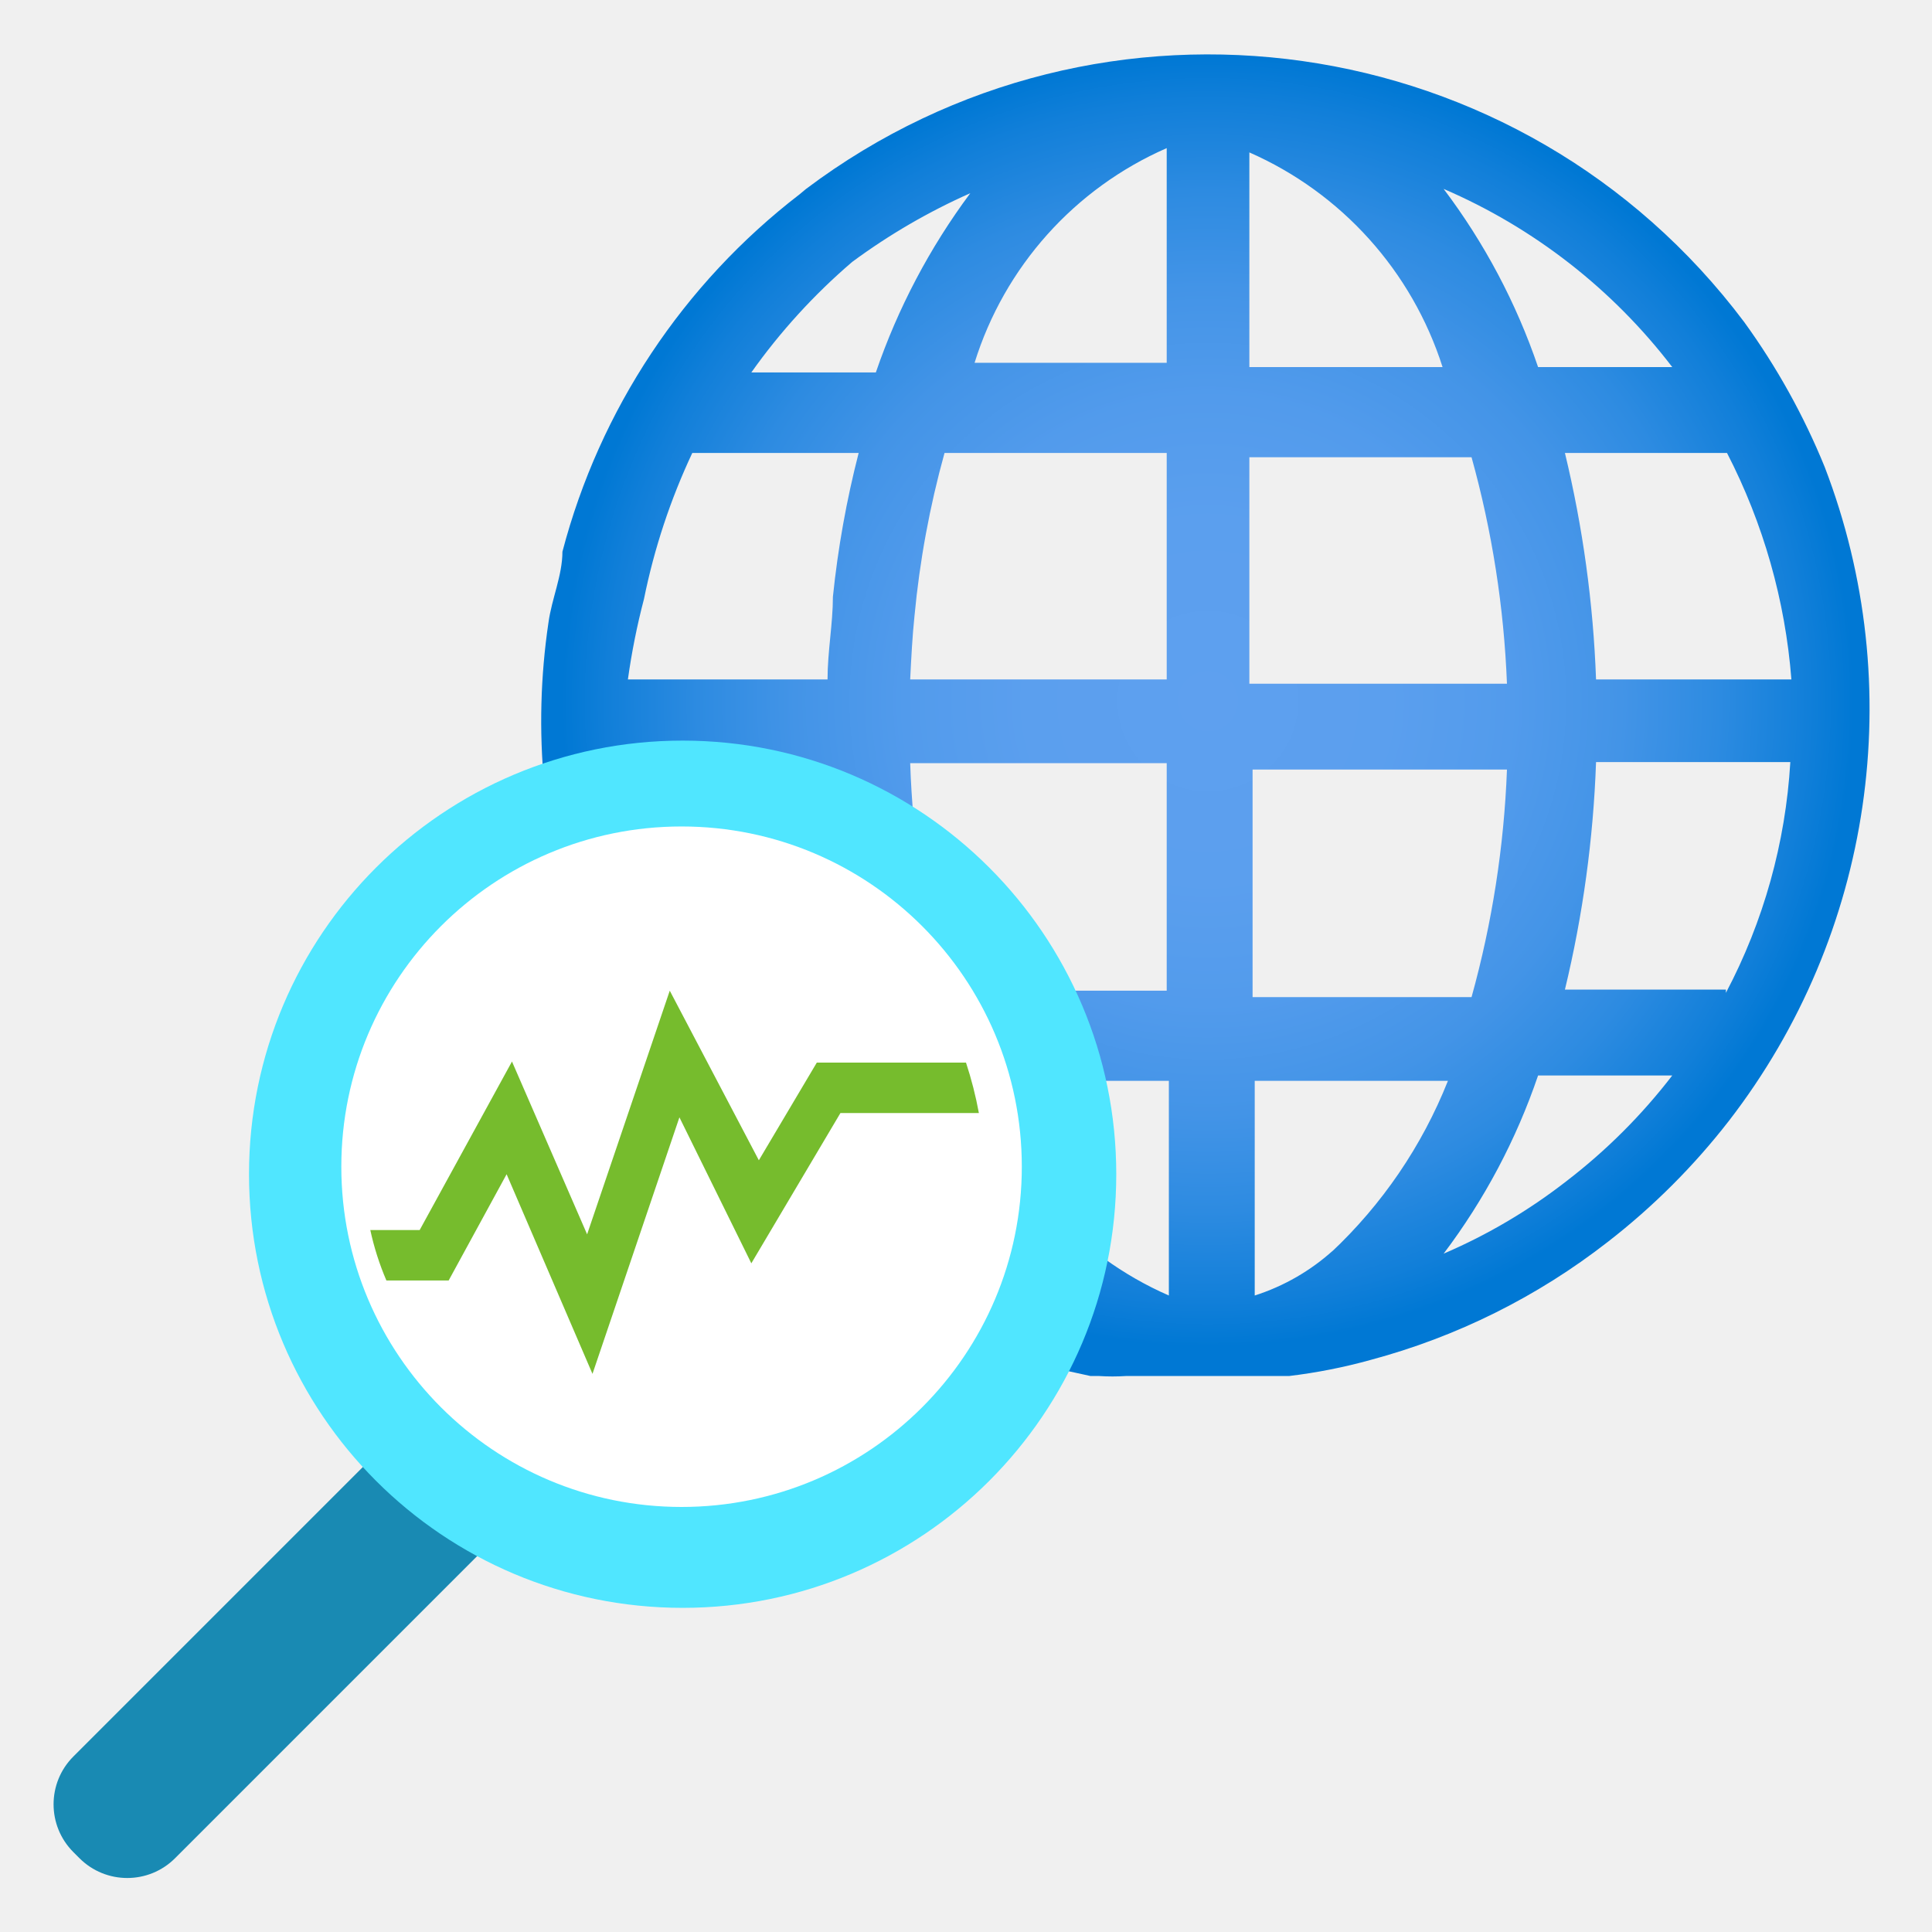
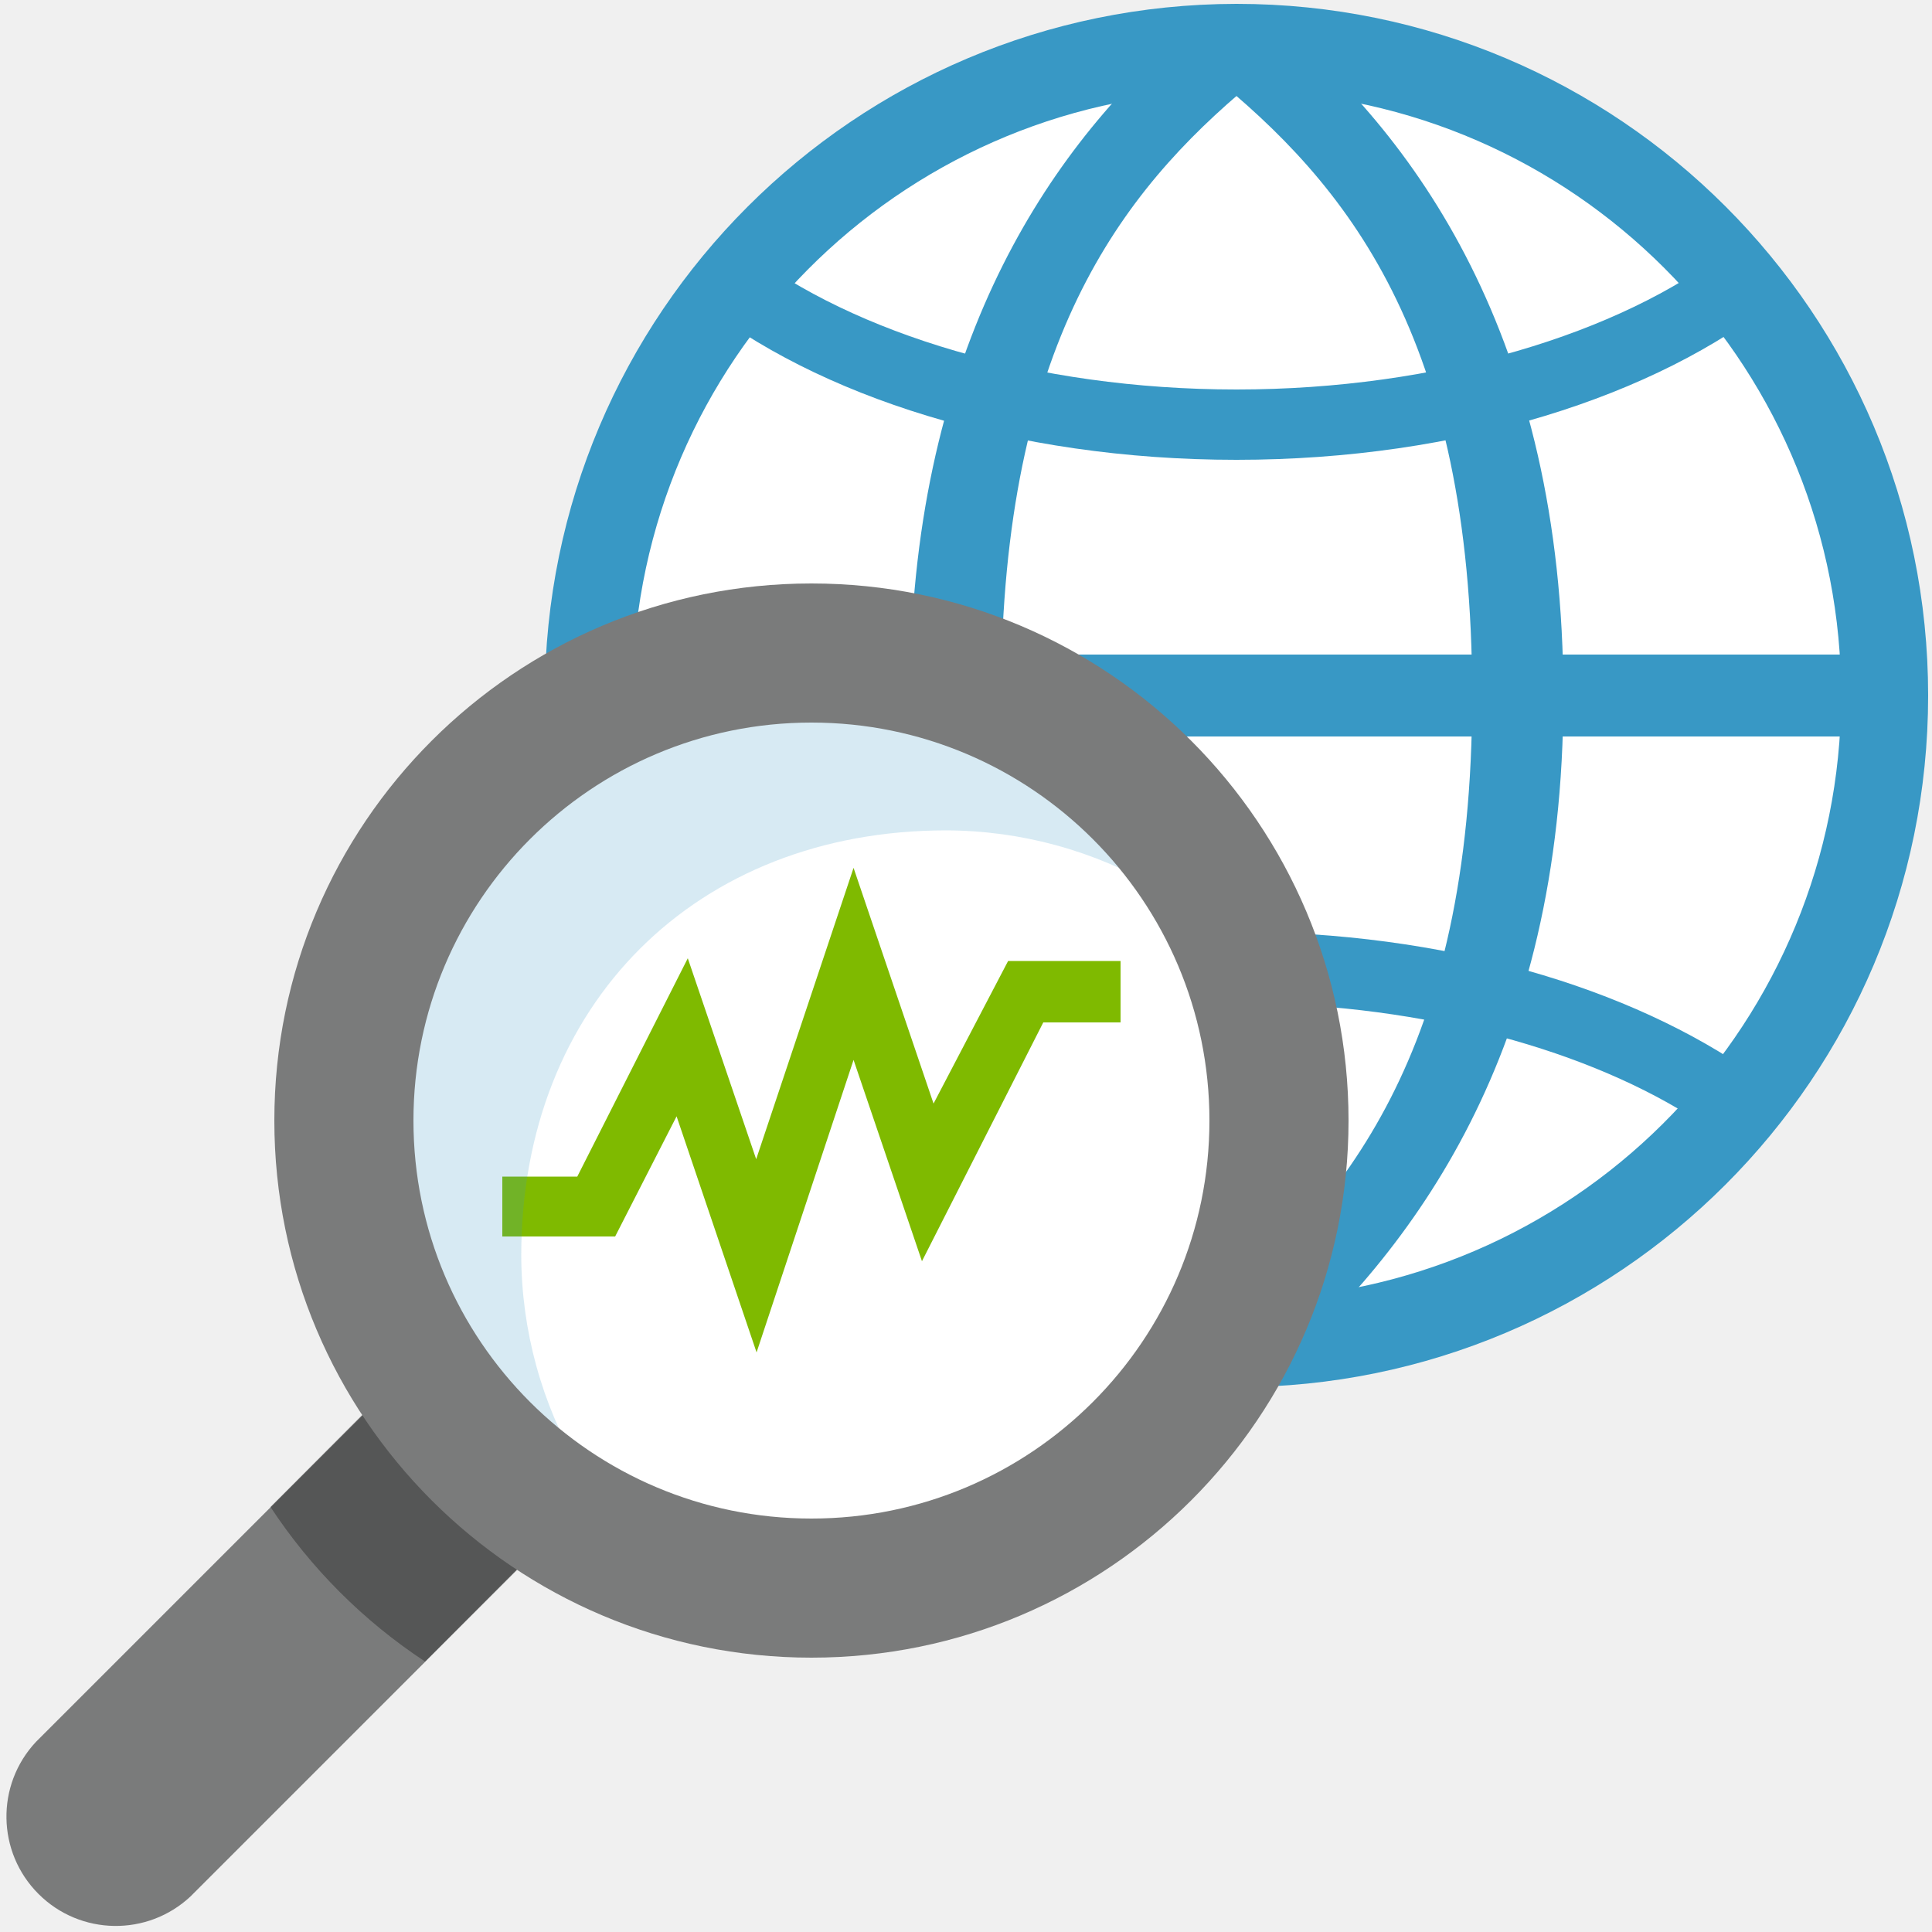
- <svg xmlns="http://www.w3.org/2000/svg" id="aca4def4-7046-48a7-83fb-780b9f6d65ac" data-name="fluent_icons" width="18" height="18" viewBox="0 0 18 18">
+ <svg xmlns="http://www.w3.org/2000/svg" id="Layer_1" data-name="Layer 1" viewBox="0 0 50 50">
  <defs>
-     <radialGradient id="ec945175-c80b-46fd-89db-7eac10420933" cx="6.61" cy="45.13" r="6.4" gradientTransform="translate(5.04 -35.89) scale(0.94)" gradientUnits="userSpaceOnUse">
-       <stop offset="0" stop-color="#5ea0ef" />
-       <stop offset="0.28" stop-color="#5b9fee" />
-       <stop offset="0.47" stop-color="#529bec" />
-       <stop offset="0.64" stop-color="#4394e7" />
-       <stop offset="0.79" stop-color="#2d8be1" />
-       <stop offset="0.93" stop-color="#117fd9" />
-       <stop offset="1" stop-color="#0078d4" />
-     </radialGradient>
+     <style>.cls-1{fill:#fff;}.cls-2,.cls-6{fill:#3898c5;}.cls-3{fill:#7a7b7b;}.cls-4{fill:#1d1d1d;opacity:0.4;}.cls-4,.cls-6{isolation:isolate;}.cls-5{fill:#7fba00;}.cls-6{opacity:0.2;}</style>
  </defs>
-   <rect x="-0.15" y="14.53" width="5.89" height="1.34" rx="0.63" transform="translate(-9.93 6.43) rotate(-45)" fill="#198ab3" />
-   <path d="M17,4.35A6.44,6.44,0,0,0,16.25,3,6.24,6.24,0,0,0,7.51,1.76l-.06.05A6.18,6.18,0,0,0,5.24,5.14c0,.22-.1.44-.13.66A6.25,6.25,0,0,0,7,11.26H7a2.09,2.09,0,0,0,.22.2l0,0,.22.18h0a5.76,5.76,0,0,0,.94.6l.1.06.17.07.14.07.15.06.16.06.14.05.2.06.11,0,.29.08h0l.32.07h.08a1.9,1.9,0,0,0,.25,0l.1,0h1.07l.23,0h0l.12,0a5.1,5.1,0,0,0,.76-.15h0a6.2,6.2,0,0,0,2.21-1.1,6.36,6.36,0,0,0,1.13-1.13A6.28,6.28,0,0,0,17,4.35Zm-1.45-.93H14.33a5.92,5.92,0,0,0-.88-1.66A5.34,5.34,0,0,1,15.58,3.42Zm-3.91-2a3.27,3.27,0,0,1,1.8,2h-1.8Zm0,2.84h2.07a9.23,9.23,0,0,1,.33,2.11h-2.4Zm0,2.91h2.4a9.23,9.23,0,0,1-.33,2.12H11.67V7.13ZM8.52,5.74A8.73,8.73,0,0,1,8.8,4.22h2.07V6.33H8.48C8.49,6.13,8.5,5.93,8.52,5.74Zm2.35-4.36v2H9.08A3.23,3.23,0,0,1,10.87,1.38ZM7.94,2.44l0,0a5.83,5.83,0,0,1,1.1-.64,6.12,6.12,0,0,0-.88,1.67H7A5.68,5.68,0,0,1,7.94,2.44ZM6.45,4.22H8a9.11,9.11,0,0,0-.24,1.34c0,.25-.05.51-.05.77H5.85A6.46,6.46,0,0,1,6,5.58,6,6,0,0,1,6.45,4.22Zm-.6,2.91H7.68A9.35,9.35,0,0,0,8,9.25H6.45A5.36,5.36,0,0,1,5.85,7.13ZM7,10.07l0,0H8.21a5.92,5.92,0,0,0,.88,1.66A5.31,5.31,0,0,1,7,10.07Zm3.89,2a3.23,3.23,0,0,1-1.79-2h1.79Zm0-2.84H8.8a9.24,9.24,0,0,1-.32-2.12h2.39V9.25Zm1.53,2.42a2,2,0,0,1-.73.42v-2h1.8A4.44,4.44,0,0,1,12.4,11.67ZM14.6,11h0a5.19,5.19,0,0,1-1.15.68,5.92,5.92,0,0,0,.88-1.66h1.25A5.35,5.35,0,0,1,14.6,11Zm1.48-1.78h-1.5a10.64,10.64,0,0,0,.29-2.12h1.81A5.27,5.27,0,0,1,16.08,9.25ZM14.87,6.33a10.64,10.64,0,0,0-.29-2.11h1.51a5.54,5.54,0,0,1,.6,2.11Z" fill="url(#ec945175-c80b-46fd-89db-7eac10420933)" />
-   <circle cx="6.36" cy="10.94" r="4.04" fill="#50e6ff" />
-   <circle cx="6.35" cy="10.87" r="3.17" fill="#fff" />
-   <path d="M4.72,10.94l.8,1.86.81-2.39L7,11.77l.83-1.4H9.12A3.57,3.57,0,0,0,9,9.9H7.61l-.54.91L6.24,9.23,5.47,11.5l-.7-1.61-.86,1.57H3.45a2.57,2.57,0,0,0,.15.47h.58Z" fill="#76bc2d" />
+   <path class="cls-1" d="M31.9,1.1A16.91,16.91,0,0,0,15,17.58a12.89,12.89,0,0,1,17.46,17.3A16.89,16.89,0,0,0,31.9,1.1Z" />
+   <path class="cls-2" d="M32.87,35.6c3.67-3.22,7.59-8.33,7.59-17.59S36.6,3.44,32.83.4L31.3,1.9C34.83,4.75,38.1,8.67,38.1,18s-3.37,13.11-6.83,16.14Z" />
+   <rect class="cls-2" x="16.11" y="16.94" width="31.78" height="2.12" />
+   <path class="cls-2" d="M32,10.08c-5.21,0-9.92-1.45-12.73-3.62L18,7.74c3.13,2.52,8.23,4.16,14,4.16s10.87-1.65,14-4.16L44.73,6.46C41.92,8.63,37.21,10.08,32,10.08Z" />
+   <path class="cls-3" d="M10.93,35.08l-10,10h0a2.83,2.83,0,0,0,4,4h0l10-10Z" />
+   <path class="cls-4" d="M7,39a14,14,0,0,0,4,4l2.61-2.62-4-4Z" />
+   <circle class="cls-1" cx="20.73" cy="28.9" r="9" />
+   <circle class="cls-1" cx="21" cy="29" r="11" />
+   <path class="cls-2" d="M25.92,17.08C26.14,8.41,29.29,4.65,32.7,1.9L31.17.4c-3.54,2.86-7.16,7.72-7.58,16A12.78,12.78,0,0,1,25.92,17.08Z" />
+   <path class="cls-2" d="M32.94,24.13A12.78,12.78,0,0,1,33.53,26c4.59.25,8.67,1.61,11.2,3.57L46,28.26C43,25.89,38.32,24.3,32.94,24.13Z" />
+   <path class="cls-2" d="M32,.1A17.92,17.92,0,0,0,14.1,18s0,.07,0,.11A12.88,12.88,0,0,1,16.4,17,15.64,15.64,0,1,1,33,33.6a12.88,12.88,0,0,1-1.15,2.3H32A17.9,17.9,0,1,0,32,.1Z" />
+   <path class="cls-5" d="M19.58,35l-2.07-6.11L15.92,32H13V30.45h1.94l2.86-5.65L19.57,30l2.52-7.54,2.07,6.1,1.93-3.69H29v1.59H27l-3.14,6.18-1.77-5.21Z" />
+   <path class="cls-6" d="M13.49,32.49c0-6.5,4.53-11,11-11A10.93,10.93,0,0,1,30,23,11,11,0,1,0,15,38,10.93,10.93,0,0,1,13.49,32.49Z" />
+   <path class="cls-3" d="M21,15.1A13.9,13.9,0,1,0,34.9,29,13.9,13.9,0,0,0,21,15.1Zm0,24.2A10.3,10.3,0,1,1,31.3,29,10.3,10.3,0,0,1,21,39.3Z" />
</svg>
